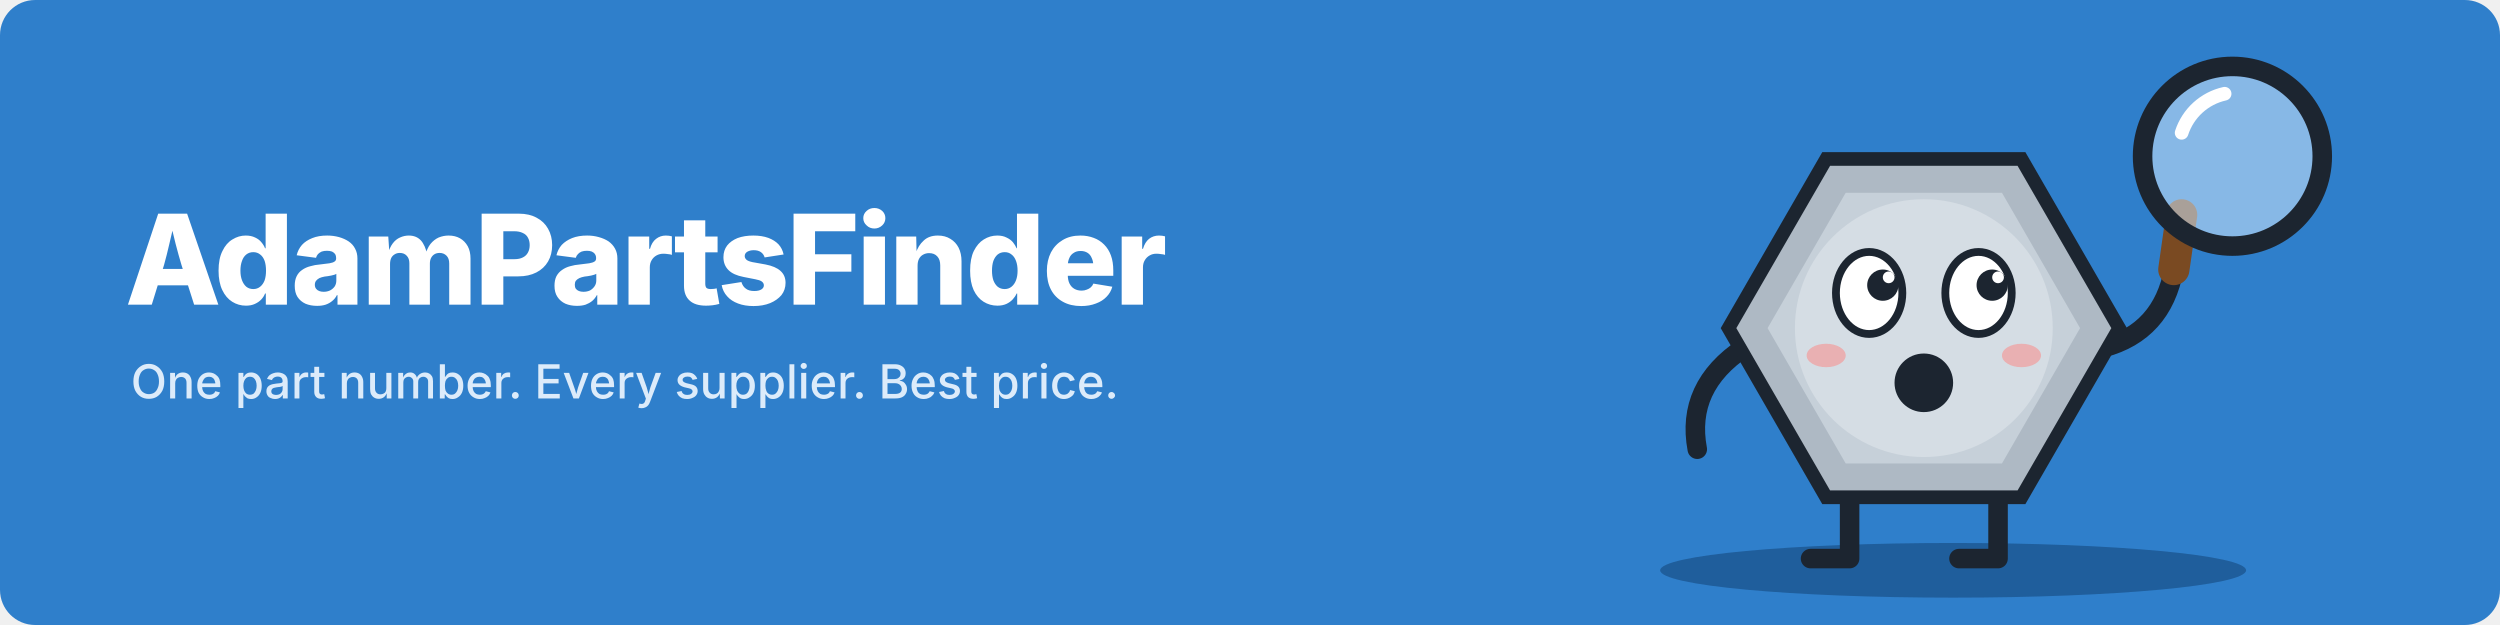
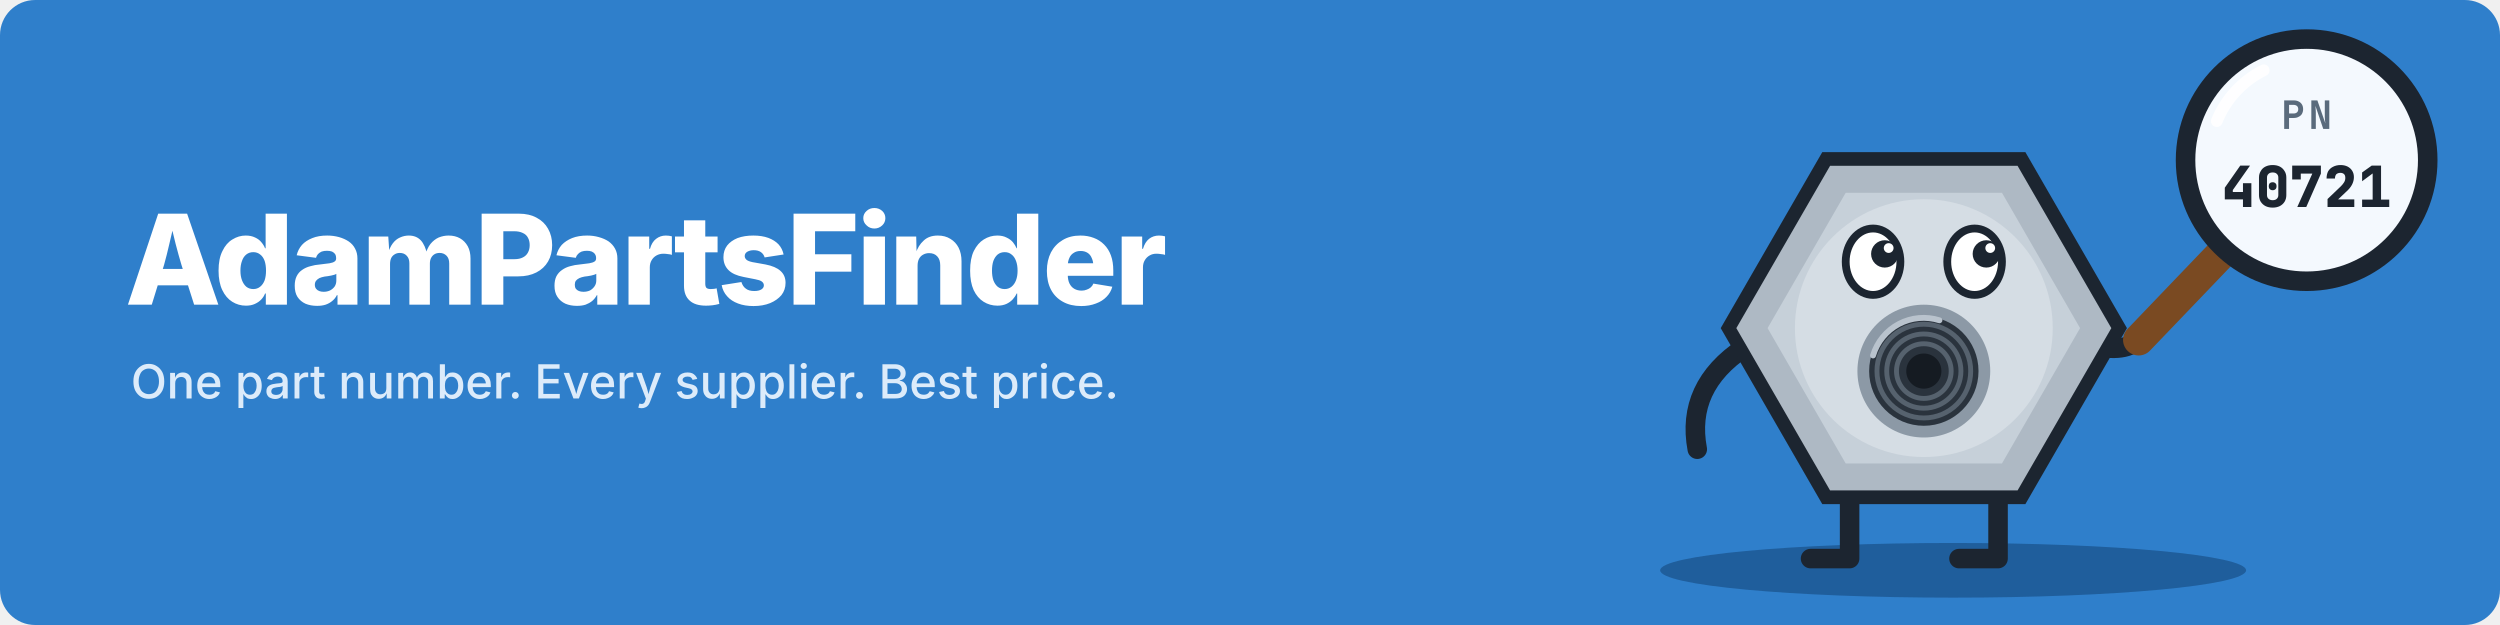
<svg xmlns="http://www.w3.org/2000/svg" viewBox="0 0 1280 320" width="1280" height="320" role="img" aria-label="AdamPartsFinder">
  <clipPath id="c">
    <rect width="1280" height="320" rx="18" />
  </clipPath>
  <g clip-path="url(#c)">
    <rect width="1280" height="320" fill="#2F7FCB" />
    <ellipse cx="1000" cy="292" rx="150" ry="14" fill="#1F5E9C" />
    <path d="M947 248V286H927M1023 248V286H1003" stroke="#1C2530" stroke-width="10" stroke-linecap="round" stroke-linejoin="round" fill="none" />
-     <path d="M1077 178Q1107 170 1113 138" stroke="#1C2530" stroke-width="10" stroke-linecap="round" fill="none" />
+     <path d="M1077 178Q1093 180 1097 170" stroke="#1C2530" stroke-width="10" stroke-linecap="round" fill="none" />
    <path d="M893 178Q863 198 869 230" stroke="#1C2530" stroke-width="10" stroke-linecap="round" fill="none" />
    <path d="M1089 168L1037 258.1L933 258.1L881 168L933 77.9L1037 77.9Z" fill="#1C2530" />
    <path d="M1081 168L1033 251.1L937 251.1L889 168L937 84.9L1033 84.9Z" fill="#AEB9C4" />
    <path d="M1065 168L1025 237.3L945 237.3L905 168L945 98.7L1025 98.7Z" fill="#C6D0D9" />
    <circle cx="985" cy="168" r="66" fill="#D5DDE4" />
-     <ellipse cx="957" cy="150" rx="17" ry="21" fill="#fff" stroke="#1C2530" stroke-width="4" />
-     <circle cx="964" cy="146" r="8" fill="#1C2530" />
-     <circle cx="967" cy="142" r="3" fill="#fff" />
-     <ellipse cx="1013" cy="150" rx="17" ry="21" fill="#fff" stroke="#1C2530" stroke-width="4" />
-     <circle cx="1020" cy="146" r="8" fill="#1C2530" />
-     <circle cx="1023" cy="142" r="3" fill="#fff" />
-     <circle cx="985" cy="196" r="15" fill="#1C2530" />
-     <ellipse cx="935" cy="182" rx="10" ry="6" fill="#F29C9C" opacity=".7" />
-     <ellipse cx="1035" cy="182" rx="10" ry="6" fill="#F29C9C" opacity=".7" />
-     <path d="M1113 138L1117 110" stroke="#7A4A22" stroke-width="16" stroke-linecap="round" />
-     <circle cx="1143" cy="80" r="46" fill="#CFE7FA" fill-opacity=".55" stroke="#1C2530" stroke-width="10" />
-     <path d="M1117 68A30 30 0 0 1 1139 48" stroke="#fff" stroke-width="7" stroke-linecap="round" fill="none" />
+     <ellipse cx="959" cy="134" rx="14" ry="17" fill="#fff" stroke="#1C2530" stroke-width="4" />
+     <circle cx="965" cy="130" r="7" fill="#1C2530" />
+     <circle cx="967" cy="127" r="2.5" fill="#fff" />
+     <ellipse cx="1011" cy="134" rx="14" ry="17" fill="#fff" stroke="#1C2530" stroke-width="4" />
+     <circle cx="1017" cy="130" r="7" fill="#1C2530" />
+     <circle cx="1019" cy="127" r="2.5" fill="#fff" />
+     <circle cx="985" cy="190" r="34" fill="#8C99A6" />
+     <circle cx="985" cy="190" r="28" fill="#2A333D" />
+     <circle cx="985" cy="190" r="24" stroke="#56626E" stroke-width="2.5" fill="none" />
+     <circle cx="985" cy="190" r="19" stroke="#56626E" stroke-width="2.5" fill="none" />
+     <circle cx="985" cy="190" r="14" stroke="#56626E" stroke-width="2.5" fill="none" />
+     <path d="M959 182A27 27 0 0 1 993 164" stroke="#B9C3CD" stroke-width="3" stroke-linecap="round" fill="none" />
+     <circle cx="985" cy="190" r="9" fill="#151B22" />
+     <path d="M1095 174L1141 126" stroke="#7A4A22" stroke-width="16" stroke-linecap="round" />
+     <clipPath id="lens">
+       <circle cx="1181" cy="82" r="62" />
+     </clipPath>
+     <circle cx="1181" cy="82" r="62" fill="#F4F9FE" />
+     <g clip-path="url(#lens)">
+       <path fill="#5A6B7C" d="M1169.5 66v-14.6h4.9q1.5 0 2.6.6q1 .5 1.6 1.5q.6 1 .6 2.4q0 1.3-.6 2.4q-.6 1-1.7 1.5q-1 .6-2.5.6h-2.4v5.6zm2.5-7.9h2.4q1 0 1.7-.6q.6-.6.6-1.6q0-1-.6-1.6q-.7-.6-1.7-.6h-2.4zm11.4 7.9v-14.6h3.1l4.1 11.8q-.1-.6-.2-1.5q0-.9-.1-1.8q0-.9 0-1.6v-6.9h2.3v14.6h-3.1l-4-11.8q0 .6.1 1.4q0 .8.1 1.7q0 .8 0 1.6v7.1z" />
+       <path fill="#1C2530" d="M1148.4 106v-3.9h-9.3v-6l7.9-11.3h5l-8.8 12.5v1h5.2v-4.5h4.3v12.2zm15.2.3q-2.1 0-3.7-.8q-1.5-.8-2.4-2.2q-.9-1.5-.9-3.4v-9q0-1.9.9-3.3q.8-1.5 2.4-2.3q1.6-.8 3.7-.8q2.1 0 3.7.8q1.5.8 2.4 2.3q.9 1.4.9 3.3v9q0 1.9-.9 3.4q-.9 1.4-2.4 2.2q-1.6.8-3.7.8zm0-3.8q1.4 0 2.1-.7q.8-.7.8-1.9v-9q0-1.2-.8-1.9q-.7-.7-2.1-.7q-1.4 0-2.1.7q-.8.7-.8 1.9v9q0 1.2.8 1.9q.8.7 2.1.7zm0-5.1q-.9 0-1.5-.6q-.5-.5-.5-1.5q0-.9.5-1.5q.6-.5 1.5-.5q.9 0 1.5.6q.5.5.5 1.4q0 1-.5 1.5q-.6.6-1.5.6zm12.6 8.6l7.7-17.1h-5.9v3h-4.4v-7.1h14.7v4.1l-7.5 17.1zm15.5 0v-4.1l6.8-6.5q1.1-1.1 1.7-2.1q.6-1 .6-2.2q0-1.3-.6-1.9q-.7-.7-1.9-.7q-1.3 0-2.1.7q-.7.8-.7 2.2h-4.3q0-2.1.8-3.7q.9-1.5 2.5-2.3q1.7-.9 3.9-.9q2 0 3.6.8q1.5.8 2.3 2.1q.9 1.4.9 3.3q0 2-1 3.9q-1 1.9-3.3 3.9l-3.8 3.6h8.3v3.9zm17.7 0v-3.8h5.4v-13.4l-5.4 4v-4.5l4.9-3.5h4.8v17.4h4.2v3.8z" />
+     </g>
+     <circle cx="1181" cy="82" r="62" fill="none" stroke="#1C2530" stroke-width="10" />
+     <path d="M1135 62A50 50 0 0 1 1159 36" stroke="#fff" stroke-width="6" stroke-linecap="round" fill="none" opacity=".9" />
    <path fill="#FFFFFF" d="M65.5 156l15.5-46.6h14.8l16 46.6h-12.4l-6.5-20.4q-1.5-5-3-10.8q-1.4-5.7-2.9-11.9h2.5q-1.4 6.2-2.8 12q-1.3 5.7-2.7 10.7l-6.3 20.4zm10.5-9.9v-8.4h25.2v8.4zm49.9 10.4q-3.8 0-7-2q-3.2-2-5.1-6q-1.9-4-1.9-9.9q0-6.2 2-10.1q1.9-4 5.1-5.9q3.2-2 6.8-2q2.8 0 4.8 1q2 .9 3.2 2.4q1.3 1.5 1.9 3.1h.3v-17.7h10.9v46.6h-10.8v-5.7h-.4q-.6 1.6-1.9 3q-1.3 1.4-3.3 2.3q-1.9.9-4.6.9zm3.8-8.5q2 0 3.5-1.2q1.5-1.2 2.3-3.3q.7-2.1.7-4.9q0-2.9-.7-5q-.8-2.2-2.3-3.3q-1.5-1.2-3.5-1.2q-2.1 0-3.6 1.2q-1.5 1.2-2.2 3.3q-.8 2.1-.8 5q0 2.8.8 4.9q.8 2.1 2.2 3.3q1.5 1.2 3.6 1.2zm32.7 8.6q-3.4 0-6-1.1q-2.6-1.2-4.1-3.5q-1.4-2.2-1.4-5.7q0-2.9 1-4.9q1-2 2.8-3.2q1.8-1.3 4.2-1.9q2.3-.7 5-.9q2.9-.3 4.8-.6q1.8-.3 2.6-.9q.8-.5.8-1.6v-.2q0-1.2-.5-2q-.6-.8-1.6-1.3q-1.1-.4-2.6-.4q-1.5 0-2.7.4q-1.1.5-1.9 1.3q-.7.8-1 1.9l-9.9-1.3q.7-3 2.7-5.3q2-2.2 5.3-3.5q3.2-1.3 7.6-1.3q3.2 0 6.1.8q2.8.8 4.9 2.2q2.2 1.5 3.3 3.7q1.2 2.2 1.2 5v23.7h-10.2v-4.9h-.3q-.9 1.8-2.4 3q-1.4 1.2-3.4 1.9q-1.9.6-4.3.6zm3.3-7.2q1.8 0 3.3-.7q1.5-.8 2.4-2.1q.8-1.3.8-3v-3.4q-.4.3-1.1.5q-.7.2-1.6.4q-.8.2-1.7.3q-.8.1-1.6.2q-1.6.3-2.7.8q-1.1.6-1.7 1.4q-.6.8-.6 2q0 1.2.6 2q.6.8 1.6 1.2q1 .4 2.3.4zm23.1 6.6v-34.9h10l.6 9h-.8q.9-3.4 2.5-5.5q1.6-2.1 3.7-3q2.2-1 4.5-1q3.8 0 6.1 2.4q2.3 2.4 3.5 7.9h-1.2q.9-3.7 2.7-6q1.8-2.2 4.2-3.3q2.5-1 5.1-1q3.3 0 5.8 1.4q2.5 1.4 4 4.1q1.4 2.6 1.4 6.3v23.6h-10.9v-21.1q0-2.6-1.4-4q-1.4-1.4-3.5-1.4q-1.6 0-2.7.7q-1.1.7-1.7 1.9q-.6 1.2-.6 2.9v21h-10.5v-21.2q0-2.5-1.4-3.9q-1.3-1.4-3.5-1.4q-1.5 0-2.6.7q-1.2.7-1.8 1.9q-.6 1.3-.6 3.1v20.8zm57.8 0v-46.6h19.1q5.3 0 9.1 2.1q3.8 2 5.8 5.6q2.1 3.7 2.1 8.4q0 4.8-2.1 8.4q-2.1 3.6-6 5.6q-3.9 2-9.2 2h-11.8v-8.8h9.8q2.6 0 4.3-.9q1.8-.9 2.6-2.5q.9-1.6.9-3.8q0-2.2-.9-3.8q-.8-1.6-2.6-2.4q-1.8-.9-4.4-.9h-5.6v37.6zm48.8.6q-3.3 0-5.9-1.1q-2.6-1.2-4.1-3.5q-1.5-2.2-1.5-5.7q0-2.9 1-4.9q1.1-2 2.9-3.2q1.8-1.3 4.1-1.9q2.4-.7 5-.9q3-.3 4.8-.6q1.8-.3 2.7-.9q.8-.5.8-1.6v-.2q0-1.2-.6-2q-.5-.8-1.6-1.3q-1-.4-2.5-.4q-1.5 0-2.7.4q-1.2.5-1.9 1.3q-.8.8-1.1 1.9l-9.9-1.3q.7-3 2.7-5.3q2.1-2.2 5.3-3.5q3.3-1.3 7.7-1.3q3.2 0 6 .8q2.9.8 5 2.2q2.1 1.5 3.3 3.7q1.2 2.2 1.2 5v23.7h-10.3v-4.9h-.2q-1 1.8-2.4 3q-1.5 1.2-3.4 1.9q-1.9.6-4.4.6zm3.3-7.2q1.9 0 3.4-.7q1.4-.8 2.3-2.1q.9-1.3.9-3v-3.4q-.5.3-1.2.5q-.7.2-1.5.4q-.9.2-1.7.3q-.8.1-1.6.2q-1.6.3-2.7.8q-1.2.6-1.8 1.4q-.5.8-.5 2q0 1.2.5 2q.6.8 1.6 1.2q1 .4 2.3.4zm23.1 6.6v-34.9h10.6v6.3h.4q.9-3.4 3.1-5.1q2.2-1.7 5-1.7q.8 0 1.6.1q.8.1 1.5.3v9.5q-.7-.3-2-.4q-1.3-.2-2.3-.2q-2 0-3.6.9q-1.6.9-2.5 2.5q-.9 1.5-.9 3.6v19.1zm45.6-34.9v8.1h-21.8v-8.1zm-17.2-8.3h10.9v32.5q0 1.4.6 2.1q.7.6 2.2.6q.5 0 1.6-.1q1-.1 1.4-.3l1.4 8q-1.8.5-3.5.7q-1.8.2-3.3.2q-5.6 0-8.4-2.6q-2.9-2.6-2.9-7.6zm35.6 43.9q-4.5 0-7.9-1.3q-3.5-1.3-5.6-3.7q-2.2-2.4-2.8-5.7l10.1-1.6q.7 2.3 2.3 3.4q1.5 1.2 4.3 1.2q2.3 0 3.6-.8q1.3-.8 1.3-2.1q0-1.2-1.1-2q-1-.7-3.2-1.1l-6.1-1.2q-5.2-1-7.7-3.5q-2.6-2.6-2.6-6.6q0-3.5 1.9-6q1.9-2.4 5.3-3.8q3.5-1.3 8.1-1.3q4.4 0 7.7 1.2q3.2 1.2 5.2 3.3q2 2.2 2.6 5.2l-9.7 1.5q-.5-1.7-1.9-2.7q-1.4-1-3.7-1q-1.9 0-3.3.8q-1.3.8-1.3 2.2q0 1 .8 1.8q.8.8 3.1 1.3l6.7 1.2q5.2 1 7.7 3.3q2.6 2.3 2.6 6.1q0 3.6-2.1 6.3q-2.2 2.6-5.8 4.1q-3.7 1.5-8.5 1.5zm20.5-.7v-46.6h31.6v9h-20.6v11.8h18.6v8.9h-18.6v16.9zm35.9 0v-34.9h10.9v34.9zm5.5-39q-2.4 0-4-1.6q-1.7-1.5-1.7-3.7q0-2.2 1.7-3.7q1.6-1.5 4-1.5q2.3 0 4 1.5q1.6 1.5 1.6 3.7q0 2.2-1.6 3.7q-1.7 1.6-4 1.6zm22.1 19.1v19.9h-10.9v-34.9h10.2l.2 8.8h-.5q1.3-4.2 4.1-6.7q2.7-2.6 7.3-2.6q3.7 0 6.4 1.7q2.7 1.6 4.2 4.5q1.5 3 1.5 7v22.2h-10.9v-20.1q0-3-1.5-4.6q-1.5-1.7-4.2-1.7q-1.7 0-3.1.8q-1.3.7-2.1 2.2q-.7 1.4-.7 3.5zm40.9 20.4q-3.9 0-7.1-2q-3.2-2-5.1-6q-1.8-4-1.8-9.9q0-6.2 1.9-10.1q2-4 5.1-5.9q3.2-2 6.9-2q2.8 0 4.7 1q2 .9 3.3 2.4q1.2 1.5 1.9 3.1h.2v-17.7h10.9v46.6h-10.8v-5.7h-.3q-.7 1.6-2 3q-1.3 1.4-3.2 2.3q-2 .9-4.6.9zm3.7-8.5q2 0 3.5-1.2q1.5-1.2 2.3-3.3q.8-2.1.8-4.9q0-2.9-.8-5q-.8-2.2-2.3-3.3q-1.4-1.2-3.5-1.2q-2.1 0-3.6 1.2q-1.4 1.2-2.2 3.3q-.7 2.1-.7 5q0 2.8.7 4.9q.8 2.1 2.2 3.3q1.5 1.2 3.6 1.2zm39.2 8.7q-5.5 0-9.4-2.2q-4-2.2-6.1-6.2q-2.1-4-2.1-9.6q0-5.4 2.1-9.5q2.1-4 6-6.3q3.8-2.3 9.1-2.3q3.7 0 6.8 1.2q3 1.1 5.3 3.4q2.3 2.3 3.5 5.6q1.2 3.3 1.2 7.7v2.7h-30.2v-6.4h25.1l-5.1 1.5q0-2.4-.8-4.1q-.7-1.8-2.1-2.7q-1.5-1-3.6-1q-2.2 0-3.6 1q-1.5.9-2.2 2.6q-.8 1.7-.8 4v4.6q0 2.7.9 4.5q.9 1.8 2.5 2.7q1.6.9 3.7.9q1.4 0 2.6-.5q1.2-.4 2.1-1.2q.9-.8 1.3-1.9l9.7 1.6q-.8 3-3 5.2q-2.1 2.2-5.4 3.4q-3.3 1.3-7.5 1.3zm20.7-.7v-34.9h10.5v6.3h.4q1-3.4 3.1-5.1q2.2-1.7 5.1-1.7q.7 0 1.6.1q.8.1 1.5.3v9.5q-.8-.3-2.1-.4q-1.2-.2-2.3-.2q-2 0-3.5.9q-1.6.9-2.5 2.5q-.9 1.5-.9 3.6v19.1z" />
    <path fill="#DCEBFA" d="M76.2 204.2q-2.3 0-4-1q-1.8-1.1-2.9-3.1q-1-2-1-4.8q0-2.8 1-4.8q1.1-2 2.9-3.1q1.7-1.1 4-1.1q2.3 0 4 1.1q1.8 1.1 2.9 3.1q1 2 1 4.8q0 2.8-1 4.8q-1.1 2-2.9 3.1q-1.7 1-4 1zm0-2.4q1.5 0 2.7-.7q1.2-.8 1.8-2.3q.7-1.4.7-3.5q0-2.1-.7-3.6q-.6-1.5-1.8-2.2q-1.2-.8-2.7-.8q-1.5 0-2.7.8q-1.2.7-1.8 2.2q-.7 1.5-.7 3.6q0 2.1.7 3.5q.6 1.5 1.8 2.2q1.2.8 2.7.8zm13.5-5.6v7.8h-2.6v-13.1h2.5v3.2h-.2q.5-1.8 1.6-2.6q1.1-.8 2.6-.8q1.4 0 2.4.6q1 .6 1.5 1.7q.6 1.1.6 2.7v8.3h-2.6v-8q0-1.4-.7-2.2q-.8-.8-2-.8q-.9 0-1.6.4q-.7.3-1.1 1.1q-.4.7-.4 1.7zm17.5 8.1q-1.9 0-3.3-.9q-1.4-.8-2.2-2.3q-.7-1.5-.7-3.6q0-2 .7-3.5q.8-1.5 2.1-2.4q1.4-.9 3.2-.9q1.1 0 2.2.4q1 .4 1.8 1.2q.9.7 1.4 2q.4 1.2.4 3v.9h-10.4v-1.9h9.1l-1.2.6q0-1.2-.4-2.1q-.3-.9-1.1-1.4q-.7-.5-1.8-.5q-1.1 0-1.9.5q-.7.5-1.1 1.4q-.5.8-.5 1.9v1.3q0 1.3.5 2.3q.5.9 1.3 1.4q.8.4 1.9.4q.8 0 1.4-.2q.5-.2 1-.6q.4-.4.6-1l2.4.6q-.3 1-1 1.7q-.8.8-1.9 1.2q-1.1.5-2.5.5zm14.9 4.6v-18h2.5v2.1h.2q.2-.4.6-.9q.4-.6 1.2-1q.7-.4 2-.4q1.5 0 2.8.8q1.2.8 1.9 2.3q.7 1.6.7 3.7q0 2.1-.7 3.6q-.7 1.5-1.9 2.3q-1.2.9-2.8.9q-1.2 0-2-.4q-.7-.5-1.2-1q-.4-.5-.6-1h-.2v7zm5.9-6.8q1.1 0 1.9-.6q.7-.7 1.1-1.7q.4-1 .4-2.3q0-1.3-.4-2.4q-.4-1-1.1-1.6q-.8-.6-1.9-.6q-1.1 0-1.9.6q-.7.6-1.1 1.6q-.4 1-.4 2.4q0 1.3.4 2.4q.4 1 1.1 1.6q.8.6 1.9.6zm12.8 2.2q-1.2 0-2.2-.5q-1.1-.4-1.6-1.3q-.6-.9-.6-2.2q0-1.1.4-1.8q.4-.7 1.2-1.2q.7-.4 1.6-.6q.9-.2 1.8-.3q1.2-.2 1.9-.2q.7-.1 1.1-.3q.3-.2.3-.7v-.1q0-.7-.3-1.2q-.2-.5-.8-.8q-.6-.3-1.4-.3q-.8 0-1.5.3q-.6.3-1 .7q-.3.4-.5.8l-2.5-.6q.5-1.2 1.3-1.9q.9-.7 1.9-1q1.1-.4 2.3-.4q.8 0 1.6.2q.9.2 1.7.7q.8.5 1.3 1.4q.5.9.5 2.3v8.7h-2.5v-1.8h-.1q-.3.5-.8 1q-.5.5-1.3.8q-.7.3-1.8.3zm.6-2.1q1 0 1.8-.4q.7-.4 1.1-1.1q.4-.7.4-1.4v-1.7q-.1.1-.5.3q-.4.1-.9.2q-.5 0-1 .1q-.4.1-.7.1q-.8.1-1.4.3q-.6.2-.9.6q-.4.5-.4 1.1q0 .7.3 1.1q.3.4.9.6q.6.2 1.3.2zm9.4 1.8v-13.1h2.5v2.1h.1q.4-1.1 1.3-1.7q.9-.6 2-.6q.3 0 .6 0q.3.1.5.1v2.4q-.1 0-.5-.1q-.4 0-.8 0q-.9 0-1.6.4q-.8.4-1.2 1q-.4.7-.4 1.5v8zm15.3-13.1v2.1h-7.1v-2.1zm-5.2-3.1h2.5v12.7q0 .8.4 1.1q.3.4 1.1.4q.2 0 .5-.1q.3 0 .6-.1l.4 2.1q-.4.1-.9.2q-.4.1-.9.1q-1.8 0-2.7-.9q-1-1-1-2.6zm16.7 8.4v7.8h-2.6v-13.1h2.5v3.2h-.3q.6-1.8 1.7-2.6q1.1-.8 2.6-.8q1.4 0 2.4.6q1 .6 1.5 1.7q.6 1.1.6 2.7v8.3h-2.6v-8q0-1.4-.7-2.2q-.8-.8-2-.8q-.9 0-1.6.4q-.7.3-1.1 1.1q-.4.7-.4 1.7zm16.3 8q-1.3 0-2.3-.6q-1-.6-1.6-1.7q-.5-1.1-.5-2.7v-8.3h2.5v8q0 1.4.8 2.2q.7.8 2 .8q.9 0 1.6-.4q.7-.3 1.1-1.1q.3-.7.3-1.7v-7.8h2.6v13.1h-2.4v-3.2h.2q-.6 1.8-1.7 2.6q-1.1.8-2.6.8zm10-.2v-13.1h2.5v3h-.2q.3-1.1.9-1.8q.6-.7 1.4-1.1q.7-.3 1.6-.3q1.4 0 2.3.9q.9.8 1.2 2.4h-.3q.2-1.1.9-1.8q.6-.7 1.5-1.1q.9-.4 1.9-.4q1.2 0 2.1.5q.9.5 1.5 1.5q.5 1 .5 2.5v8.8h-2.5v-8.6q0-1.3-.8-1.9q-.7-.6-1.7-.6q-.8 0-1.4.4q-.6.3-.9.9q-.3.6-.3 1.4v8.4h-2.5v-8.7q0-1.1-.7-1.7q-.7-.7-1.7-.7q-.8 0-1.4.4q-.6.3-1 1q-.3.6-.3 1.6v8.1zm27.8.3q-1.2 0-1.9-.4q-.8-.5-1.2-1q-.4-.5-.7-1h-.2v2.1h-2.5v-17.5h2.6v6.5h.1q.3-.4.7-.9q.4-.6 1.1-1q.8-.4 2-.4q1.6 0 2.8.8q1.3.8 2 2.3q.7 1.6.7 3.7q0 2.1-.7 3.6q-.7 1.5-2 2.3q-1.2.9-2.8.9zm-.6-2.2q1.2 0 1.9-.6q.8-.7 1.2-1.7q.4-1 .4-2.3q0-1.3-.4-2.4q-.4-1-1.2-1.6q-.7-.6-1.9-.6q-1.1 0-1.8.6q-.8.6-1.2 1.6q-.3 1-.3 2.4q0 1.3.3 2.4q.4 1 1.2 1.6q.8.6 1.8.6zm14.6 2.2q-1.9 0-3.3-.9q-1.4-.8-2.2-2.3q-.8-1.5-.8-3.6q0-2 .8-3.5q.7-1.5 2.1-2.4q1.3-.9 3.2-.9q1.1 0 2.1.4q1.1.4 1.9 1.2q.9.7 1.3 2q.5 1.2.5 3v.9h-10.4v-1.9h9.1l-1.2.6q0-1.2-.4-2.1q-.4-.9-1.1-1.4q-.7-.5-1.8-.5q-1.1 0-1.9.5q-.8.5-1.2 1.4q-.4.8-.4 1.9v1.3q0 1.3.5 2.3q.5.9 1.3 1.4q.8.4 1.9.4q.7 0 1.3-.2q.6-.2 1-.6q.5-.4.7-1l2.4.6q-.3 1-1 1.7q-.8.8-1.9 1.2q-1.1.5-2.5.5zm8.4-.3v-13.1h2.5v2.1h.2q.3-1.1 1.2-1.7q1-.6 2.1-.6q.2 0 .6 0q.3.1.5.1v2.4q-.1 0-.5-.1q-.4 0-.9 0q-.9 0-1.6.4q-.7.4-1.1 1q-.4.7-.4 1.5v8zm9.7.2q-.7 0-1.2-.5q-.5-.5-.5-1.2q0-.8.5-1.3q.5-.5 1.2-.5q.8 0 1.3.5q.5.5.5 1.3q0 .7-.5 1.2q-.5.5-1.3.5zm11.8-.2v-17.5h10.9v2.3h-8.3v5.2h7.8v2.3h-7.8v5.4h8.4v2.3zm18 0l-5-13.1h2.8l2.6 7.4q.5 1.3.8 2.5q.3 1.2.6 2.5h-.8q.4-1.3.7-2.5q.3-1.2.7-2.5l2.6-7.4h2.7l-4.9 13.1zm15.2.3q-1.9 0-3.3-.9q-1.4-.8-2.2-2.3q-.7-1.5-.7-3.6q0-2 .7-3.5q.7-1.5 2.1-2.4q1.4-.9 3.2-.9q1.1 0 2.2.4q1 .4 1.8 1.2q.9.7 1.4 2q.4 1.2.4 3v.9h-10.4v-1.9h9.1l-1.2.6q0-1.2-.4-2.1q-.3-.9-1.1-1.4q-.7-.5-1.8-.5q-1.1 0-1.9.5q-.7.5-1.1 1.4q-.5.8-.5 1.9v1.3q0 1.3.5 2.3q.5.9 1.3 1.4q.8.4 1.9.4q.8 0 1.4-.2q.5-.2 1-.6q.4-.4.6-1l2.4.6q-.3 1-1 1.7q-.8.8-1.9 1.2q-1.1.5-2.5.5zm8.5-.3v-13.1h2.5v2.1h.1q.4-1.1 1.3-1.7q.9-.6 2-.6q.3 0 .6 0q.3.1.5.1v2.4q-.1 0-.5-.1q-.4 0-.8 0q-.9 0-1.6.4q-.8.4-1.2 1q-.4.7-.4 1.5v8zm9.5 4.7l.6-2.1l.3.1q.6.2 1.2.1q.5-.1.9-.5q.4-.4.6-1.3l.3-.9l-5-13.2h2.8l2.6 7.4q.4 1.3.7 2.5q.3 1.2.6 2.5h-.7q.3-1.3.6-2.5q.3-1.2.7-2.5l2.7-7.4h2.8l-5.7 14.9q-.4 1.1-1 1.8q-.6.7-1.4 1q-.8.4-1.9.4q-.6 0-1-.1q-.5-.1-.7-.2zm25-4.4q-1.4 0-2.5-.4q-1.1-.5-1.8-1.3q-.7-.8-1-1.9l2.5-.5q.2 1 1 1.5q.7.5 1.8.5q1.3 0 2-.5q.8-.6.8-1.3q0-.6-.5-1q-.4-.4-1.4-.6l-2.2-.5q-1.8-.5-2.7-1.4q-.9-.9-.9-2.3q0-1.1.7-2q.6-.9 1.8-1.4q1.1-.5 2.6-.5q1.4 0 2.4.4q1 .5 1.6 1.2q.7.7 1 1.7l-2.4.5q-.2-.7-.8-1.2q-.6-.5-1.8-.5q-1.1 0-1.8.5q-.7.4-.7 1.2q0 .6.5 1q.5.4 1.5.7l2.1.5q1.9.4 2.7 1.2q.9.9.9 2.3q0 1.2-.7 2.1q-.6.9-1.9 1.4q-1.2.6-2.8.6zm12.7-.1q-1.3 0-2.3-.6q-1-.6-1.6-1.7q-.6-1.1-.6-2.7v-8.3h2.6v8q0 1.4.8 2.2q.7.8 2 .8q.9 0 1.6-.4q.6-.3 1-1.1q.4-.7.4-1.7v-7.8h2.6v13.1h-2.4l-.1-3.2h.3q-.6 1.8-1.7 2.6q-1.1.8-2.6.8zm10 4.7v-18h2.5v2.1h.2q.2-.4.7-.9q.4-.6 1.1-1q.8-.4 2-.4q1.6 0 2.8.8q1.2.8 1.9 2.3q.8 1.6.8 3.7q0 2.1-.7 3.6q-.7 1.5-2 2.3q-1.2.9-2.8.9q-1.2 0-1.9-.4q-.8-.5-1.2-1q-.5-.5-.7-1h-.1v7zm5.9-6.8q1.1 0 1.9-.6q.8-.7 1.1-1.7q.4-1 .4-2.3q0-1.3-.3-2.4q-.4-1-1.2-1.6q-.7-.6-1.9-.6q-1.1 0-1.8.6q-.8.6-1.2 1.6q-.4 1-.4 2.4q0 1.3.4 2.4q.4 1 1.2 1.6q.7.6 1.8.6zm8.9 6.8v-18h2.5v2.1h.2q.3-.4.7-.9q.4-.6 1.2-1q.7-.4 1.9-.4q1.6 0 2.8.8q1.3.8 2 2.3q.7 1.6.7 3.7q0 2.1-.7 3.6q-.7 1.5-1.9 2.3q-1.3.9-2.9.9q-1.2 0-1.9-.4q-.8-.5-1.2-1q-.4-.5-.7-1h-.1v7zm6-6.8q1.1 0 1.8-.6q.8-.7 1.2-1.7q.4-1 .4-2.3q0-1.3-.4-2.4q-.4-1-1.2-1.6q-.7-.6-1.8-.6q-1.2 0-1.9.6q-.8.6-1.2 1.6q-.3 1-.3 2.4q0 1.3.4 2.4q.3 1 1.1 1.6q.8.6 1.9.6zm11.4-15.6v17.5h-2.5v-17.5zm3.5 17.5v-13.1h2.6v13.1zm1.3-15.1q-.7 0-1.1-.5q-.5-.4-.5-1q0-.7.5-1.1q.4-.5 1.1-.5q.7 0 1.2.5q.4.4.4 1.1q0 .6-.4 1q-.5.5-1.2.5zm10.4 15.4q-1.9 0-3.3-.9q-1.4-.8-2.2-2.3q-.8-1.5-.8-3.6q0-2 .8-3.5q.7-1.5 2.1-2.4q1.4-.9 3.2-.9q1.1 0 2.1.4q1.1.4 1.9 1.2q.9.7 1.3 2q.5 1.2.5 3v.9h-10.4v-1.9h9.1l-1.2.6q0-1.2-.4-2.1q-.4-.9-1.1-1.4q-.7-.5-1.8-.5q-1.1 0-1.9.5q-.8.5-1.2 1.4q-.4.8-.4 1.9v1.3q0 1.3.5 2.3q.5.9 1.3 1.4q.8.4 1.9.4q.7 0 1.3-.2q.6-.2 1.1-.6q.4-.4.6-1l2.4.6q-.3 1-1 1.7q-.8.8-1.9 1.2q-1.1.5-2.5.5zm8.5-.3v-13.1h2.4v2.1h.2q.3-1.1 1.3-1.7q.9-.6 2-.6q.3 0 .6 0q.3.1.5.1v2.4q-.1 0-.5-.1q-.4 0-.9 0q-.8 0-1.6.4q-.7.4-1.1 1q-.4.7-.4 1.5v8zm9.6.2q-.7 0-1.2-.5q-.5-.5-.5-1.2q0-.8.5-1.3q.5-.5 1.2-.5q.8 0 1.3.5q.5.5.5 1.3q0 .7-.5 1.2q-.5.5-1.3.5zm11.8-.2v-17.5h6.4q1.9 0 3.1.7q1.2.6 1.8 1.6q.6 1 .6 2.3q0 1.1-.4 1.9q-.4.7-1.1 1.2q-.6.4-1.5.6v.2q.9 0 1.8.5q.8.6 1.3 1.5q.6.9.6 2.3q0 1.3-.7 2.4q-.6 1.1-1.9 1.7q-1.3.6-3.3.6zm2.6-2.3h3.8q1.9 0 2.7-.7q.8-.7.8-1.8q0-.9-.4-1.5q-.4-.7-1.2-1.1q-.7-.4-1.8-.4h-3.9zm0-7.6h3.5q.9 0 1.6-.3q.7-.4 1.2-1q.4-.6.4-1.5q0-1-.8-1.8q-.7-.7-2.3-.7h-3.6zm18.6 10.2q-2 0-3.4-.9q-1.4-.8-2.1-2.3q-.8-1.5-.8-3.6q0-2 .8-3.5q.7-1.5 2.1-2.4q1.3-.9 3.1-.9q1.2 0 2.2.4q1.1.4 1.9 1.2q.8.7 1.3 2q.5 1.2.5 3v.9h-10.4v-1.9h9.1l-1.2.6q0-1.2-.4-2.1q-.4-.9-1.1-1.4q-.8-.5-1.8-.5q-1.1 0-1.9.5q-.8.5-1.2 1.4q-.4.8-.4 1.9v1.3q0 1.3.5 2.3q.4.9 1.3 1.4q.8.4 1.9.4q.7 0 1.3-.2q.6-.2 1-.6q.4-.4.7-1l2.4.6q-.3 1-1.1 1.7q-.7.8-1.8 1.2q-1.1.5-2.5.5zm13.1 0q-1.4 0-2.5-.4q-1.1-.5-1.8-1.3q-.7-.8-1-1.9l2.5-.5q.2 1 1 1.5q.7.5 1.8.5q1.3 0 2-.5q.8-.6.8-1.3q0-.6-.5-1q-.4-.4-1.4-.6l-2.2-.5q-1.8-.5-2.7-1.4q-.9-.9-.9-2.3q0-1.1.7-2q.6-.9 1.8-1.4q1.1-.5 2.6-.5q1.4 0 2.4.4q1 .5 1.6 1.2q.7.7.9 1.7l-2.3.5q-.2-.7-.8-1.2q-.6-.5-1.8-.5q-1.1 0-1.8.5q-.7.4-.7 1.2q0 .6.5 1q.5.4 1.5.7l2.1.5q1.9.4 2.7 1.2q.9.9.9 2.3q0 1.2-.7 2.1q-.6.9-1.9 1.4q-1.2.6-2.8.6zm13.9-13.4v2.1h-7.2v-2.1zm-5.2-3.1h2.5v12.7q0 .8.4 1.1q.3.4 1.1.4q.2 0 .5-.1q.3 0 .6-.1l.4 2.1q-.4.1-.9.2q-.4.1-.9.1q-1.8 0-2.8-.9q-.9-1-.9-2.6zm14.1 21.1v-18h2.5v2.1h.2q.3-.4.7-.9q.4-.6 1.1-1q.8-.4 2-.4q1.6 0 2.8.8q1.3.8 2 2.3q.7 1.6.7 3.7q0 2.1-.7 3.6q-.7 1.5-2 2.3q-1.2.9-2.8.9q-1.2 0-1.9-.4q-.8-.5-1.2-1q-.4-.5-.7-1h-.1v7zm5.9-6.8q1.2 0 1.9-.6q.8-.7 1.2-1.7q.4-1 .4-2.3q0-1.3-.4-2.4q-.4-1-1.2-1.6q-.7-.6-1.9-.6q-1.1 0-1.8.6q-.8.6-1.2 1.6q-.3 1-.3 2.4q0 1.3.3 2.4q.4 1 1.2 1.6q.8.6 1.8.6zm8.9 1.9v-13.1h2.5v2.1h.2q.3-1.1 1.2-1.7q1-.6 2.1-.6q.2 0 .6 0q.3.1.5.1v2.4q-.1 0-.5-.1q-.4 0-.9 0q-.9 0-1.6.4q-.7.4-1.1 1q-.4.7-.4 1.5v8zm9.5 0v-13.1h2.6v13.1zm1.3-15.1q-.6 0-1.1-.5q-.5-.4-.5-1q0-.7.5-1.1q.5-.5 1.1-.5q.7 0 1.2.5q.4.4.4 1.1q0 .6-.4 1q-.5.5-1.2.5zm10.3 15.4q-1.9 0-3.2-.9q-1.4-.8-2.2-2.3q-.7-1.6-.7-3.6q0-2 .7-3.5q.8-1.6 2.2-2.4q1.3-.9 3.2-.9q1 0 1.9.3q.9.3 1.6.8q.7.5 1.2 1.2q.5.7.8 1.6l-2.5.6q-.1-.5-.4-.9q-.3-.5-.6-.8q-.4-.3-.9-.4q-.5-.2-1.1-.2q-1.2 0-2 .6q-.8.7-1.1 1.7q-.4 1-.4 2.3q0 1.3.4 2.3q.3 1 1.1 1.7q.8.6 2 .6q.6 0 1.1-.2q.5-.1.9-.5q.4-.3.7-.7q.2-.5.4-1l2.4.6q-.2.9-.7 1.7q-.5.7-1.3 1.2q-.7.5-1.6.8q-.9.3-1.9.3zm14 0q-2 0-3.4-.9q-1.4-.8-2.1-2.3q-.8-1.5-.8-3.6q0-2 .8-3.5q.7-1.5 2.1-2.4q1.3-.9 3.1-.9q1.2 0 2.2.4q1.1.4 1.9 1.2q.8.7 1.3 2q.5 1.2.5 3v.9h-10.5v-1.9h9.2l-1.2.6q0-1.2-.4-2.1q-.4-.9-1.1-1.4q-.8-.5-1.9-.5q-1 0-1.8.5q-.8.5-1.2 1.4q-.4.8-.4 1.9v1.3q0 1.3.5 2.3q.4.9 1.3 1.4q.8.4 1.9.4q.7 0 1.3-.2q.6-.2 1-.6q.4-.4.7-1l2.4.6q-.3 1-1.1 1.7q-.7.8-1.8 1.2q-1.1.5-2.5.5zm10.3-.1q-.7 0-1.2-.5q-.5-.5-.5-1.2q0-.8.5-1.3q.5-.5 1.2-.5q.7 0 1.2.5q.6.5.6 1.3q0 .7-.6 1.2q-.5.5-1.2.5z" />
  </g>
</svg>
